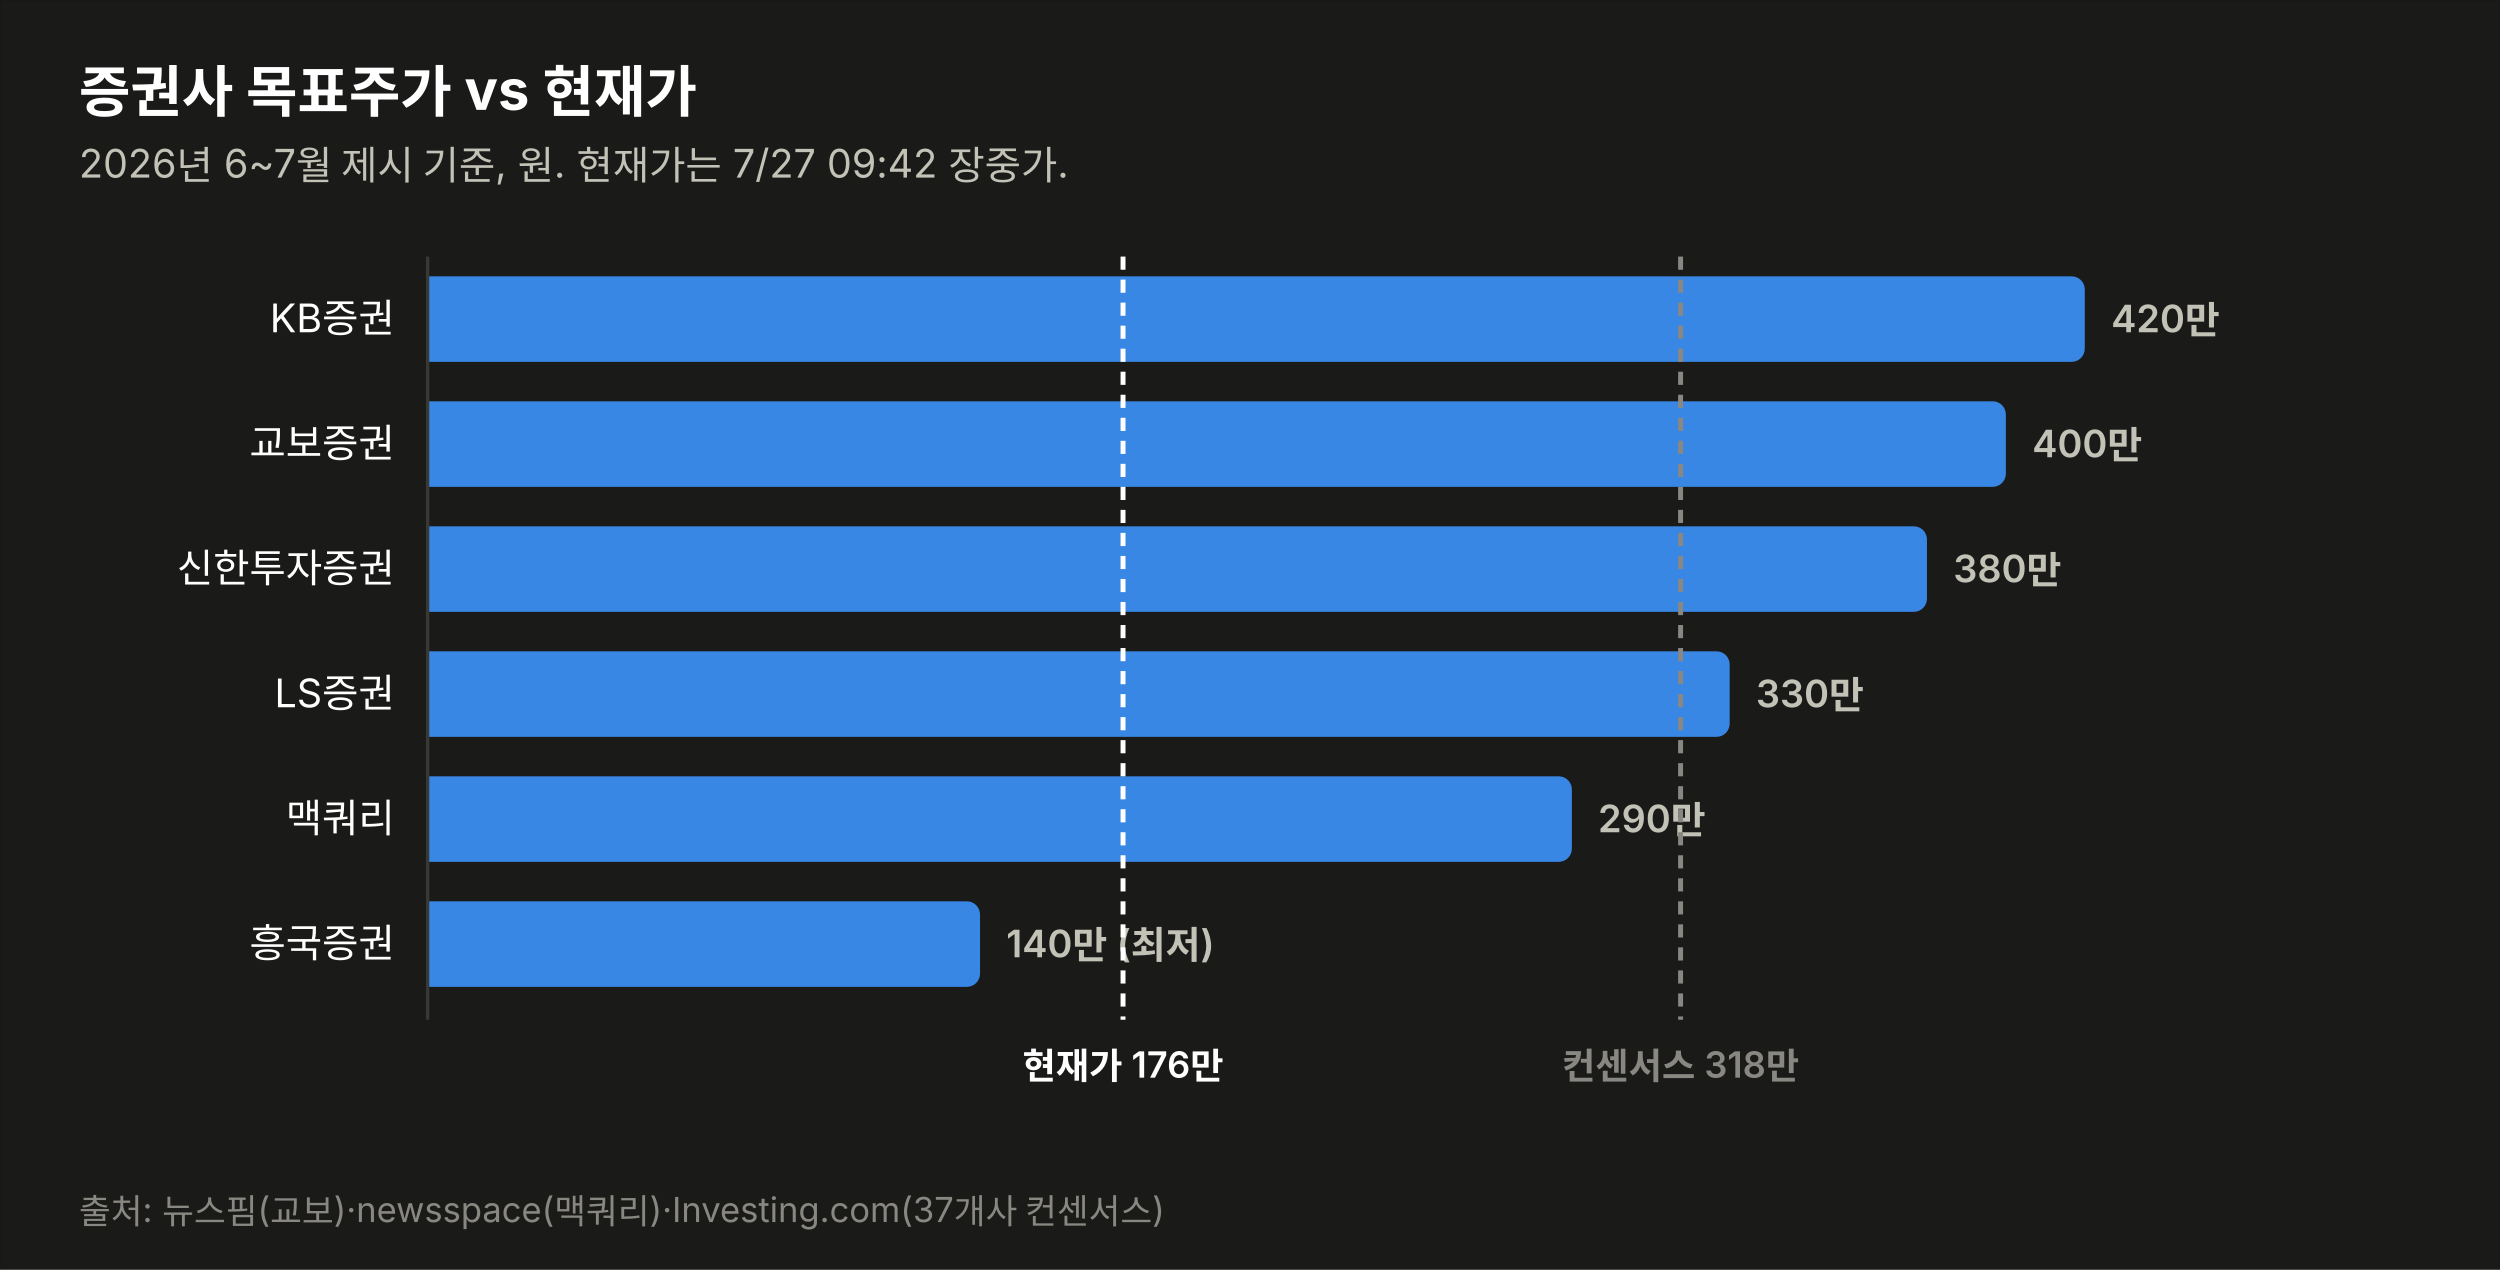
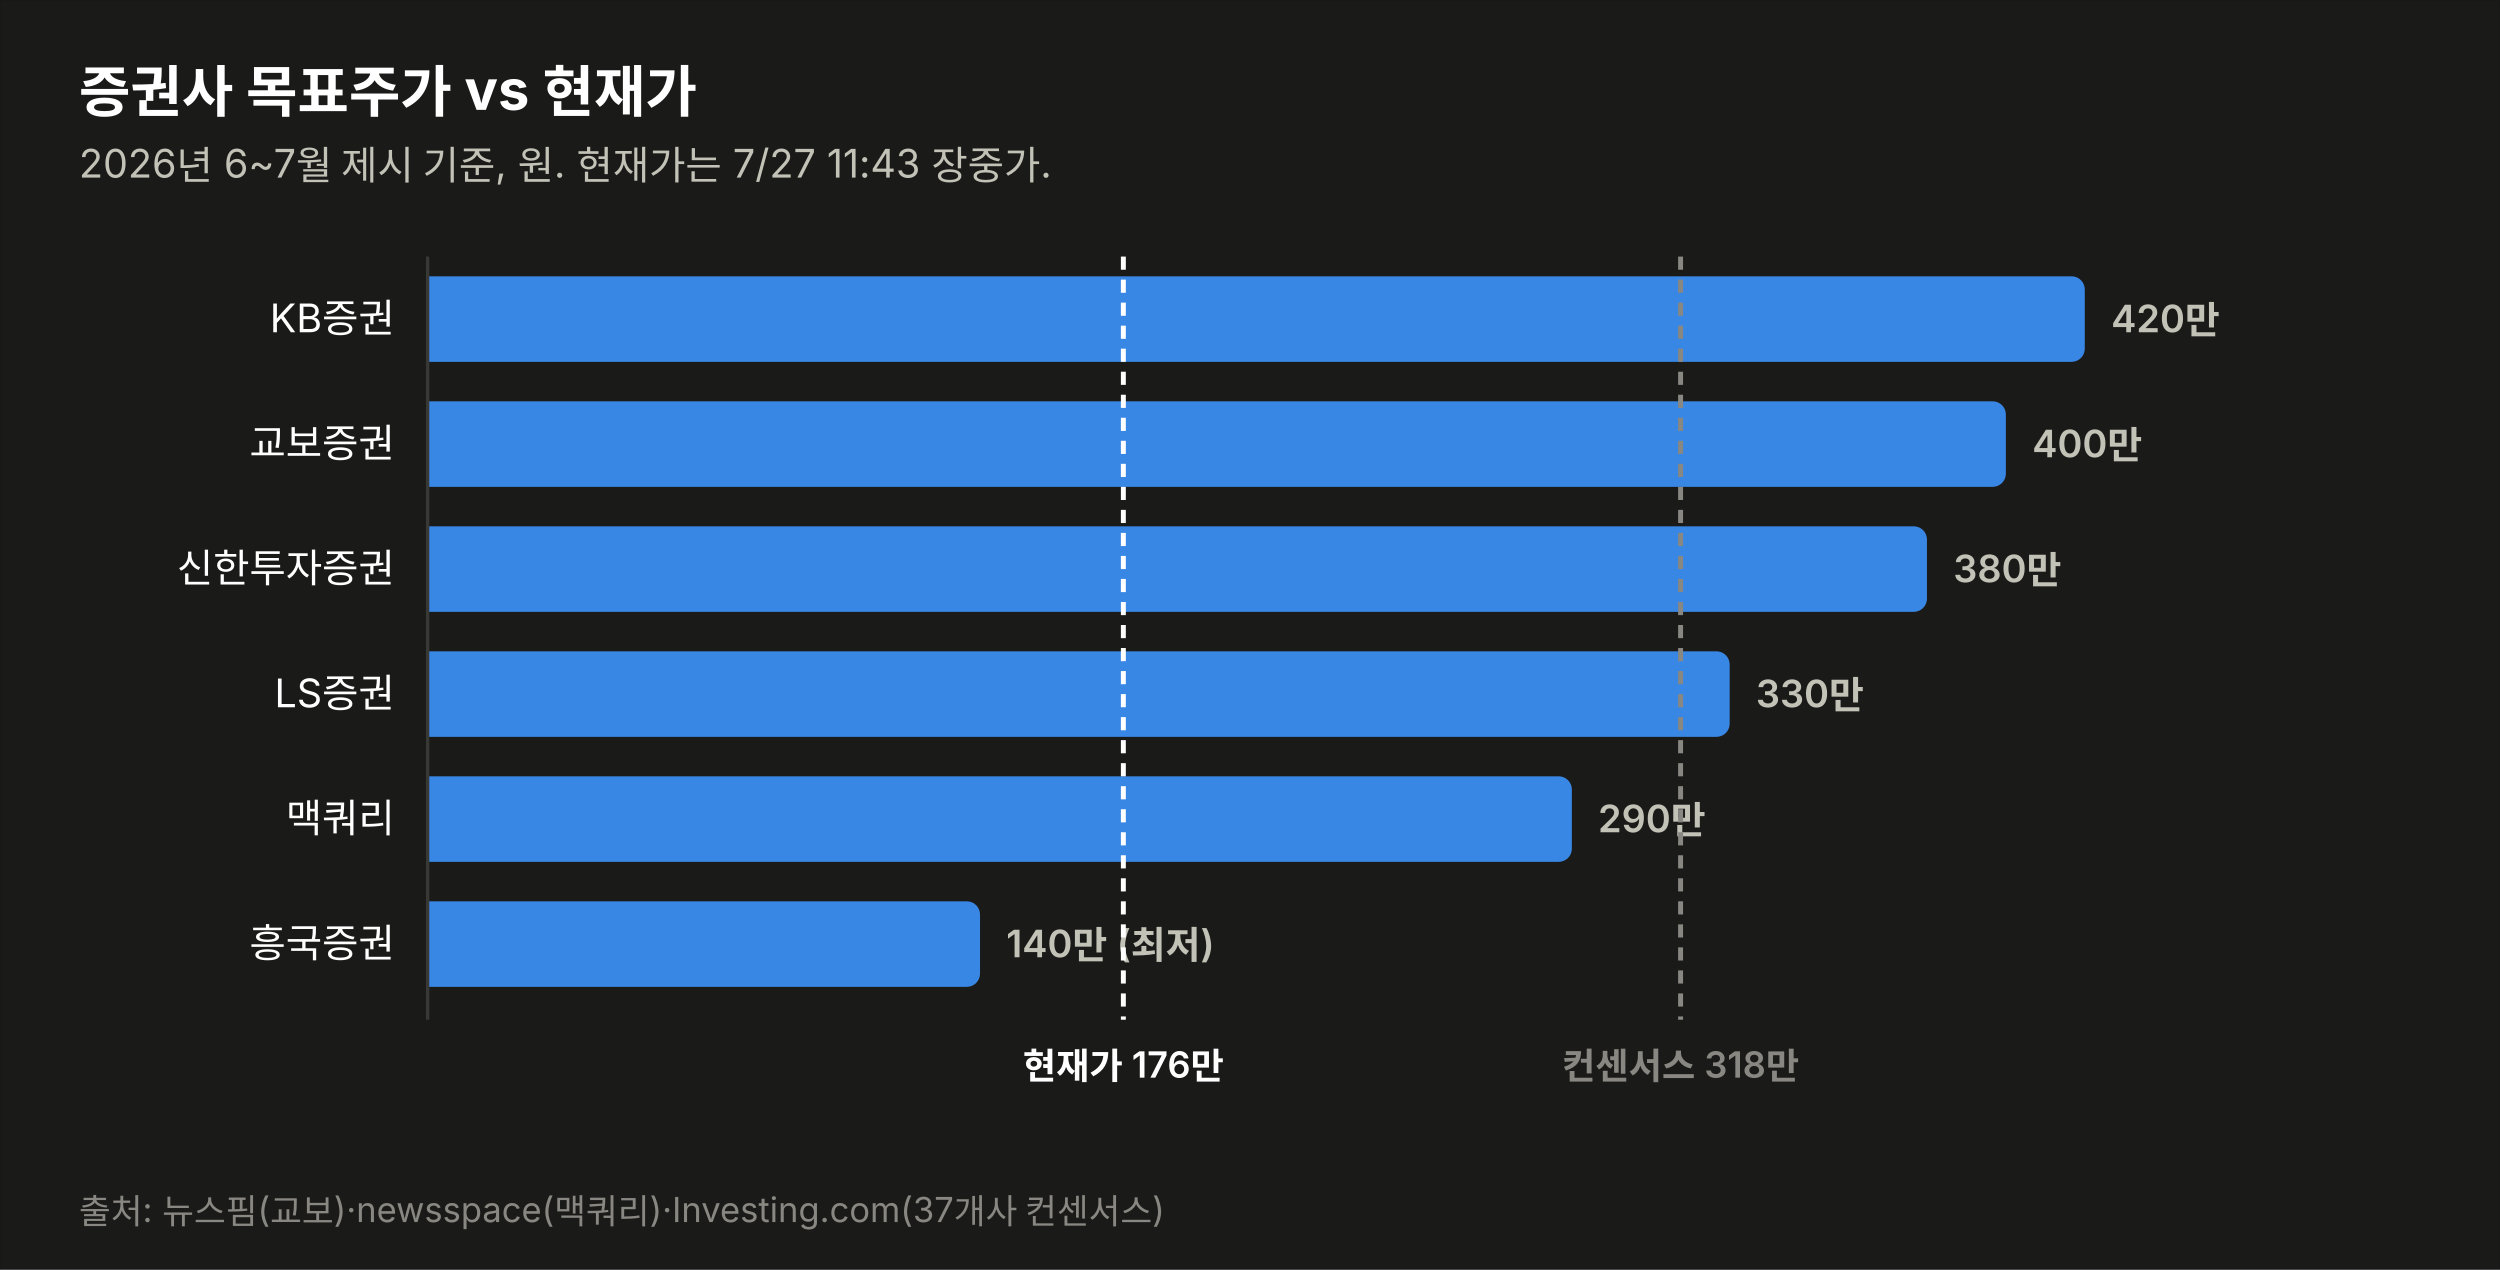
<svg xmlns="http://www.w3.org/2000/svg" width="760" height="386" viewBox="0 0 760 386" font-family="system-ui,-apple-system,&quot;Segoe UI&quot;,&quot;Malgun Gothic&quot;,&quot;Apple SD Gothic Neo&quot;,sans-serif">
  <rect width="760" height="386" fill="#1a1a19" stroke="rgba(11,11,11,0.10)" />
  <text x="24" y="34" font-size="17" font-weight="700" fill="#ffffff">증권사 목표주가 vs 현재가</text>
-   <text x="24" y="54" font-size="12" fill="#c3c2b7">2026년 6~7월 제시 기준, 원. 현재가는 7/27 09:42 장중가.</text>
+   <text x="24" y="54" font-size="12" fill="#c3c2b7">2026년 6~7월 제시 기준, 원. 현재가는 7/27 11:43 장중가.</text>
  <text x="120" y="101.0" font-size="12" fill="#ffffff" text-anchor="end">KB증권</text>
  <path d="M130,84 h499.774 a4,4 0 0 1 4,4 v18 a4,4 0 0 1 -4,4 h-499.774 z" fill="#3987e5" opacity="1.0" />
  <text x="641.8" y="101.0" font-size="11.5" font-weight="600" fill="#c3c2b7" style="font-variant-numeric:tabular-nums">420만</text>
  <text x="120" y="139.0" font-size="12" fill="#ffffff" text-anchor="end">교보증권</text>
  <path d="M130,122 h475.784 a4,4 0 0 1 4,4 v18 a4,4 0 0 1 -4,4 h-475.784 z" fill="#3987e5" opacity="1.0" />
  <text x="617.8" y="139.0" font-size="11.5" font-weight="600" fill="#c3c2b7" style="font-variant-numeric:tabular-nums">400만</text>
  <text x="120" y="177.0" font-size="12" fill="#ffffff" text-anchor="end">신한투자증권</text>
  <path d="M130,160 h451.795 a4,4 0 0 1 4,4 v18 a4,4 0 0 1 -4,4 h-451.795 z" fill="#3987e5" opacity="1.0" />
  <text x="593.8" y="177.0" font-size="11.5" font-weight="600" fill="#c3c2b7" style="font-variant-numeric:tabular-nums">380만</text>
  <text x="120" y="215.0" font-size="12" fill="#ffffff" text-anchor="end">LS증권</text>
  <path d="M130,198 h391.822 a4,4 0 0 1 4,4 v18 a4,4 0 0 1 -4,4 h-391.822 z" fill="#3987e5" opacity="1.0" />
  <text x="533.8" y="215.0" font-size="11.5" font-weight="600" fill="#c3c2b7" style="font-variant-numeric:tabular-nums">330만</text>
  <text x="120" y="253.0" font-size="12" fill="#ffffff" text-anchor="end">맥쿼리</text>
  <path d="M130,236 h343.844 a4,4 0 0 1 4,4 v18 a4,4 0 0 1 -4,4 h-343.844 z" fill="#3987e5" opacity="1.0" />
  <text x="485.8" y="253.0" font-size="11.5" font-weight="600" fill="#c3c2b7" style="font-variant-numeric:tabular-nums">290만</text>
  <text x="120" y="291.0" font-size="12" fill="#ffffff" text-anchor="end">흥국증권</text>
  <path d="M130,274 h163.925 a4,4 0 0 1 4,4 v18 a4,4 0 0 1 -4,4 h-163.925 z" fill="#3987e5" opacity="1.0" />
  <text x="305.9" y="291.0" font-size="11.5" font-weight="600" fill="#c3c2b7" style="font-variant-numeric:tabular-nums">140만 (최저)</text>
  <line x1="130" y1="78" x2="130" y2="310" stroke="#383835" stroke-width="1" />
-   <line x1="341.4" y1="78" x2="341.4" y2="310" stroke="#ffffff" stroke-width="1.5" stroke-dasharray="4 3" />
-   <text x="341.4" y="328" font-size="11" font-weight="600" fill="#ffffff" text-anchor="middle">현재가 176만</text>
+   <line x1="341.5" y1="78" x2="341.5" y2="310" stroke="#ffffff" stroke-width="1.5" stroke-dasharray="4 3" />
+   <text x="341.5" y="328" font-size="11" font-weight="600" fill="#ffffff" text-anchor="middle">현재가 176만</text>
  <line x1="510.9" y1="78" x2="510.9" y2="310" stroke="#898781" stroke-width="1.5" stroke-dasharray="4 3" />
  <text x="510.9" y="328" font-size="11" font-weight="600" fill="#898781" text-anchor="middle">컨센서스 318만</text>
  <text x="24" y="372" font-size="10.5" fill="#898781">출처: 뉴스핌(교보)·newsspace(맥쿼리)·Investing.com(37개사 컨센서스)</text>
</svg>
